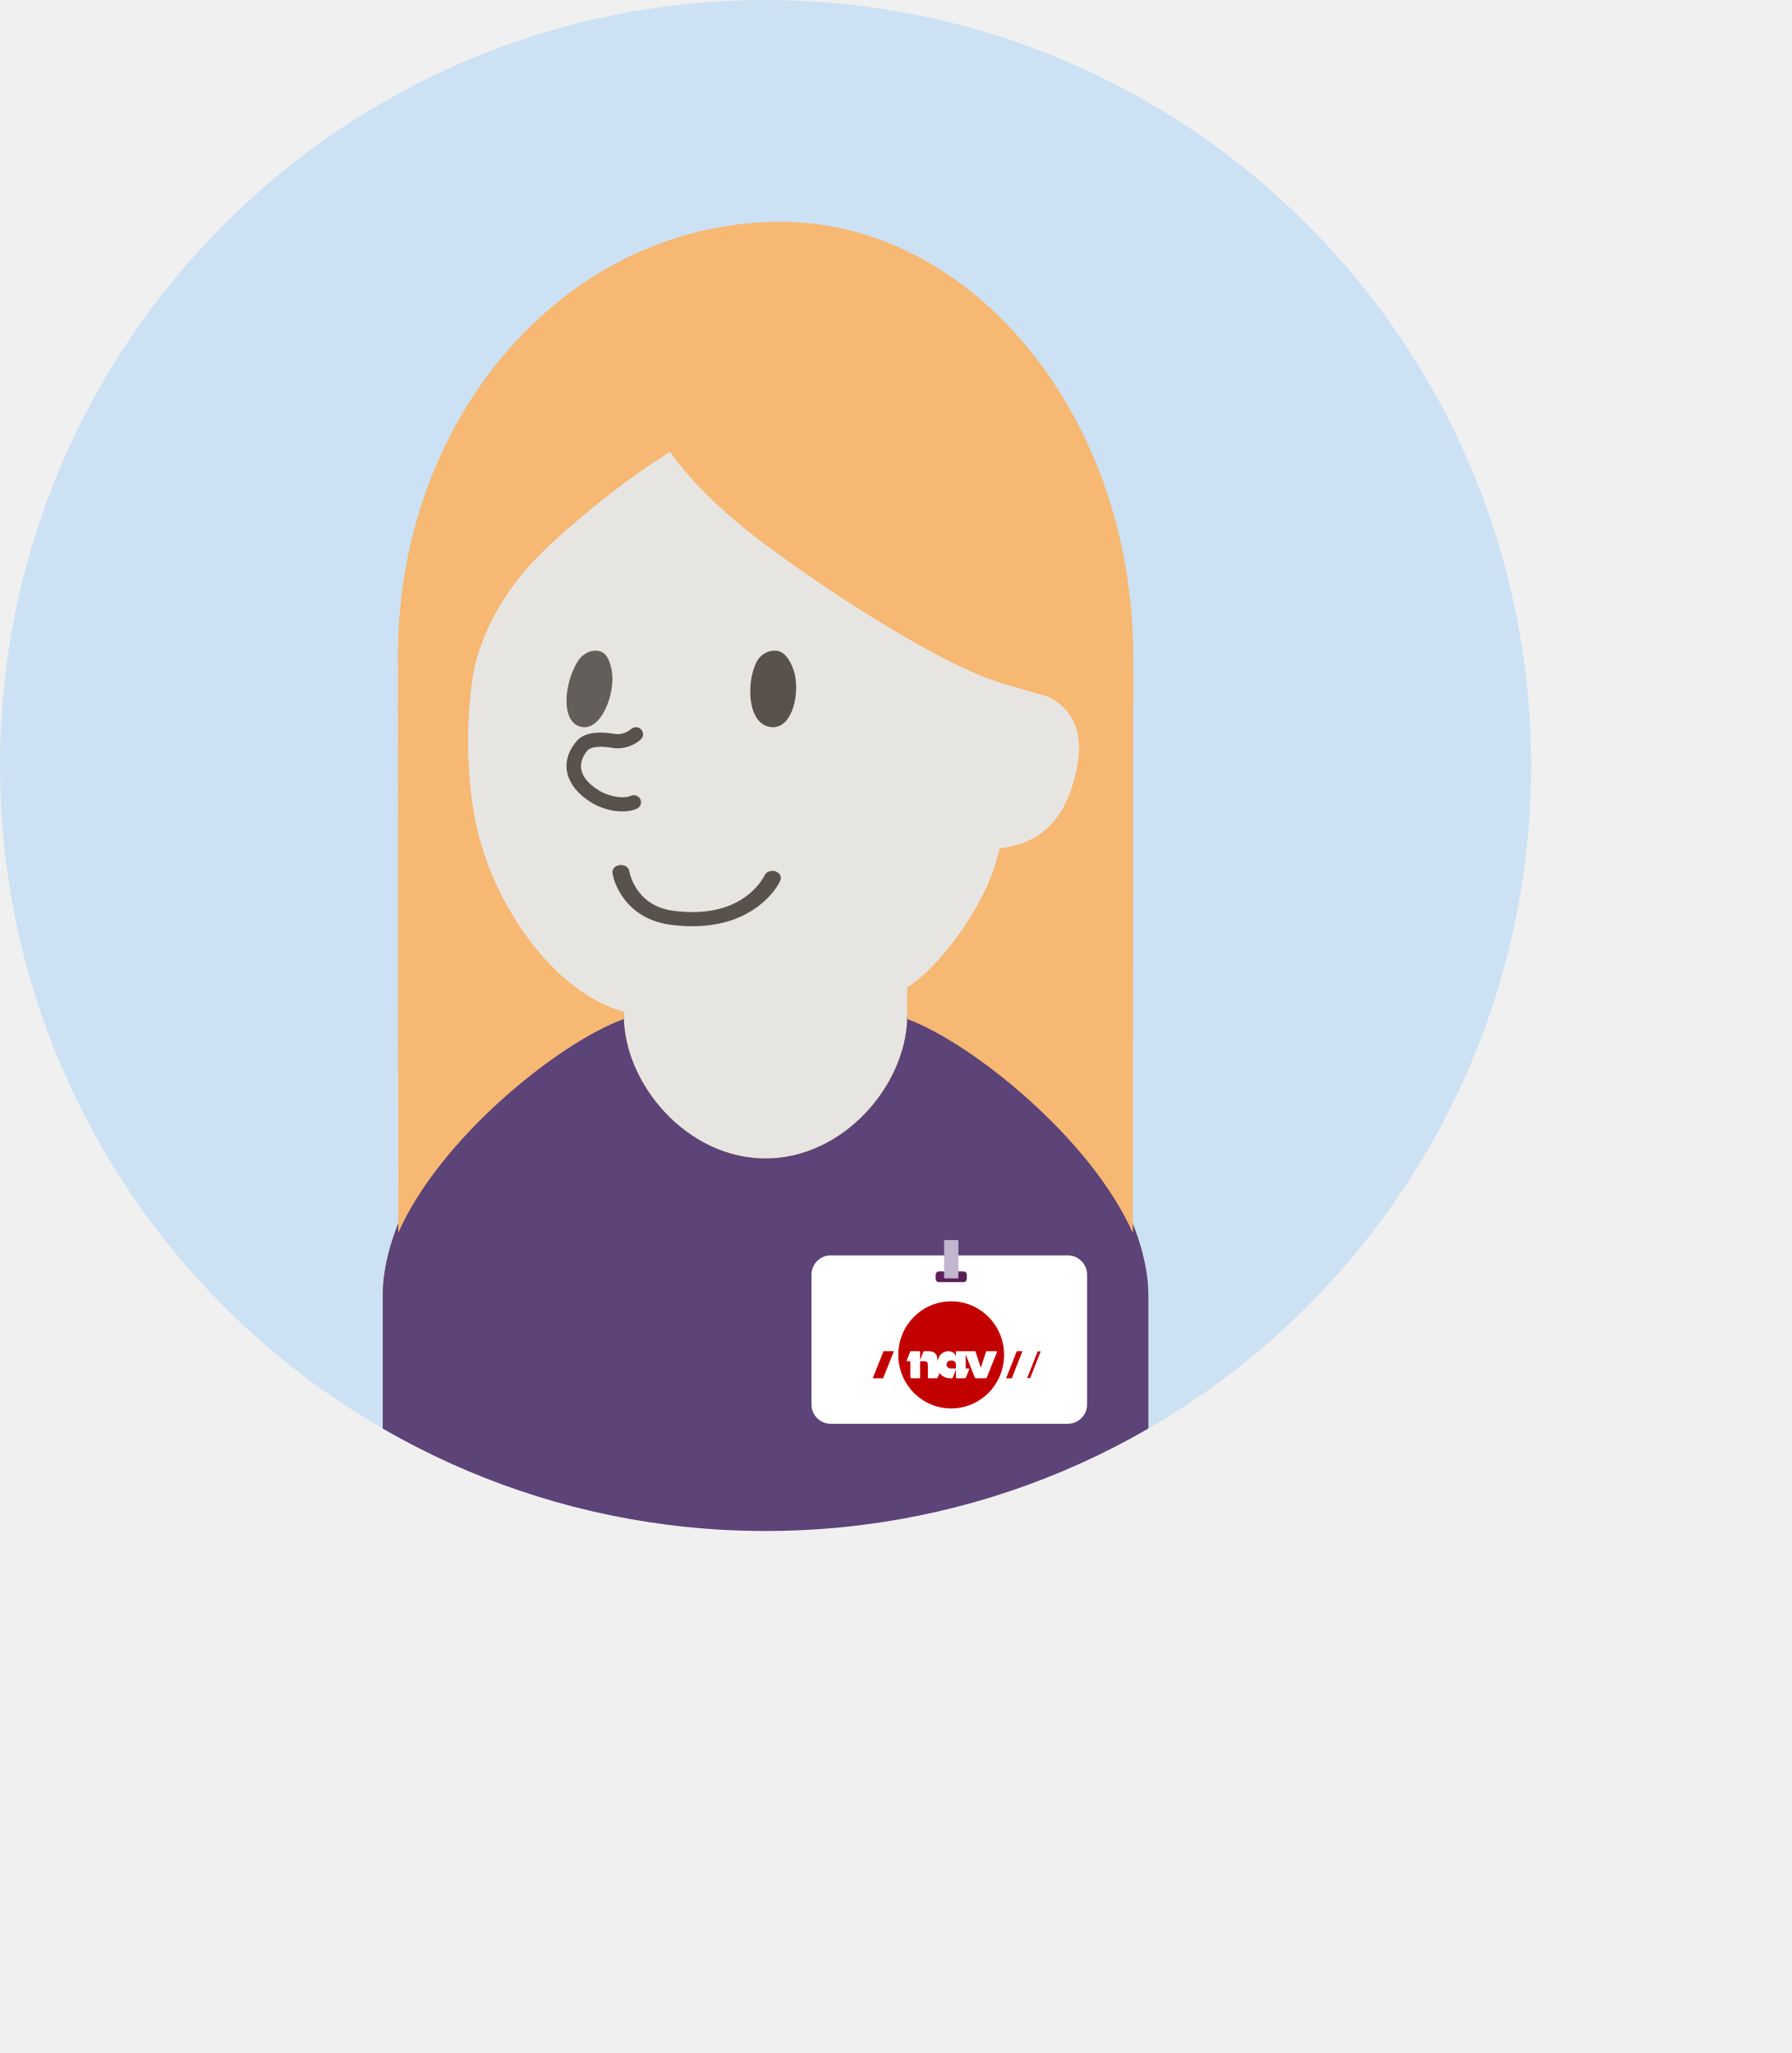
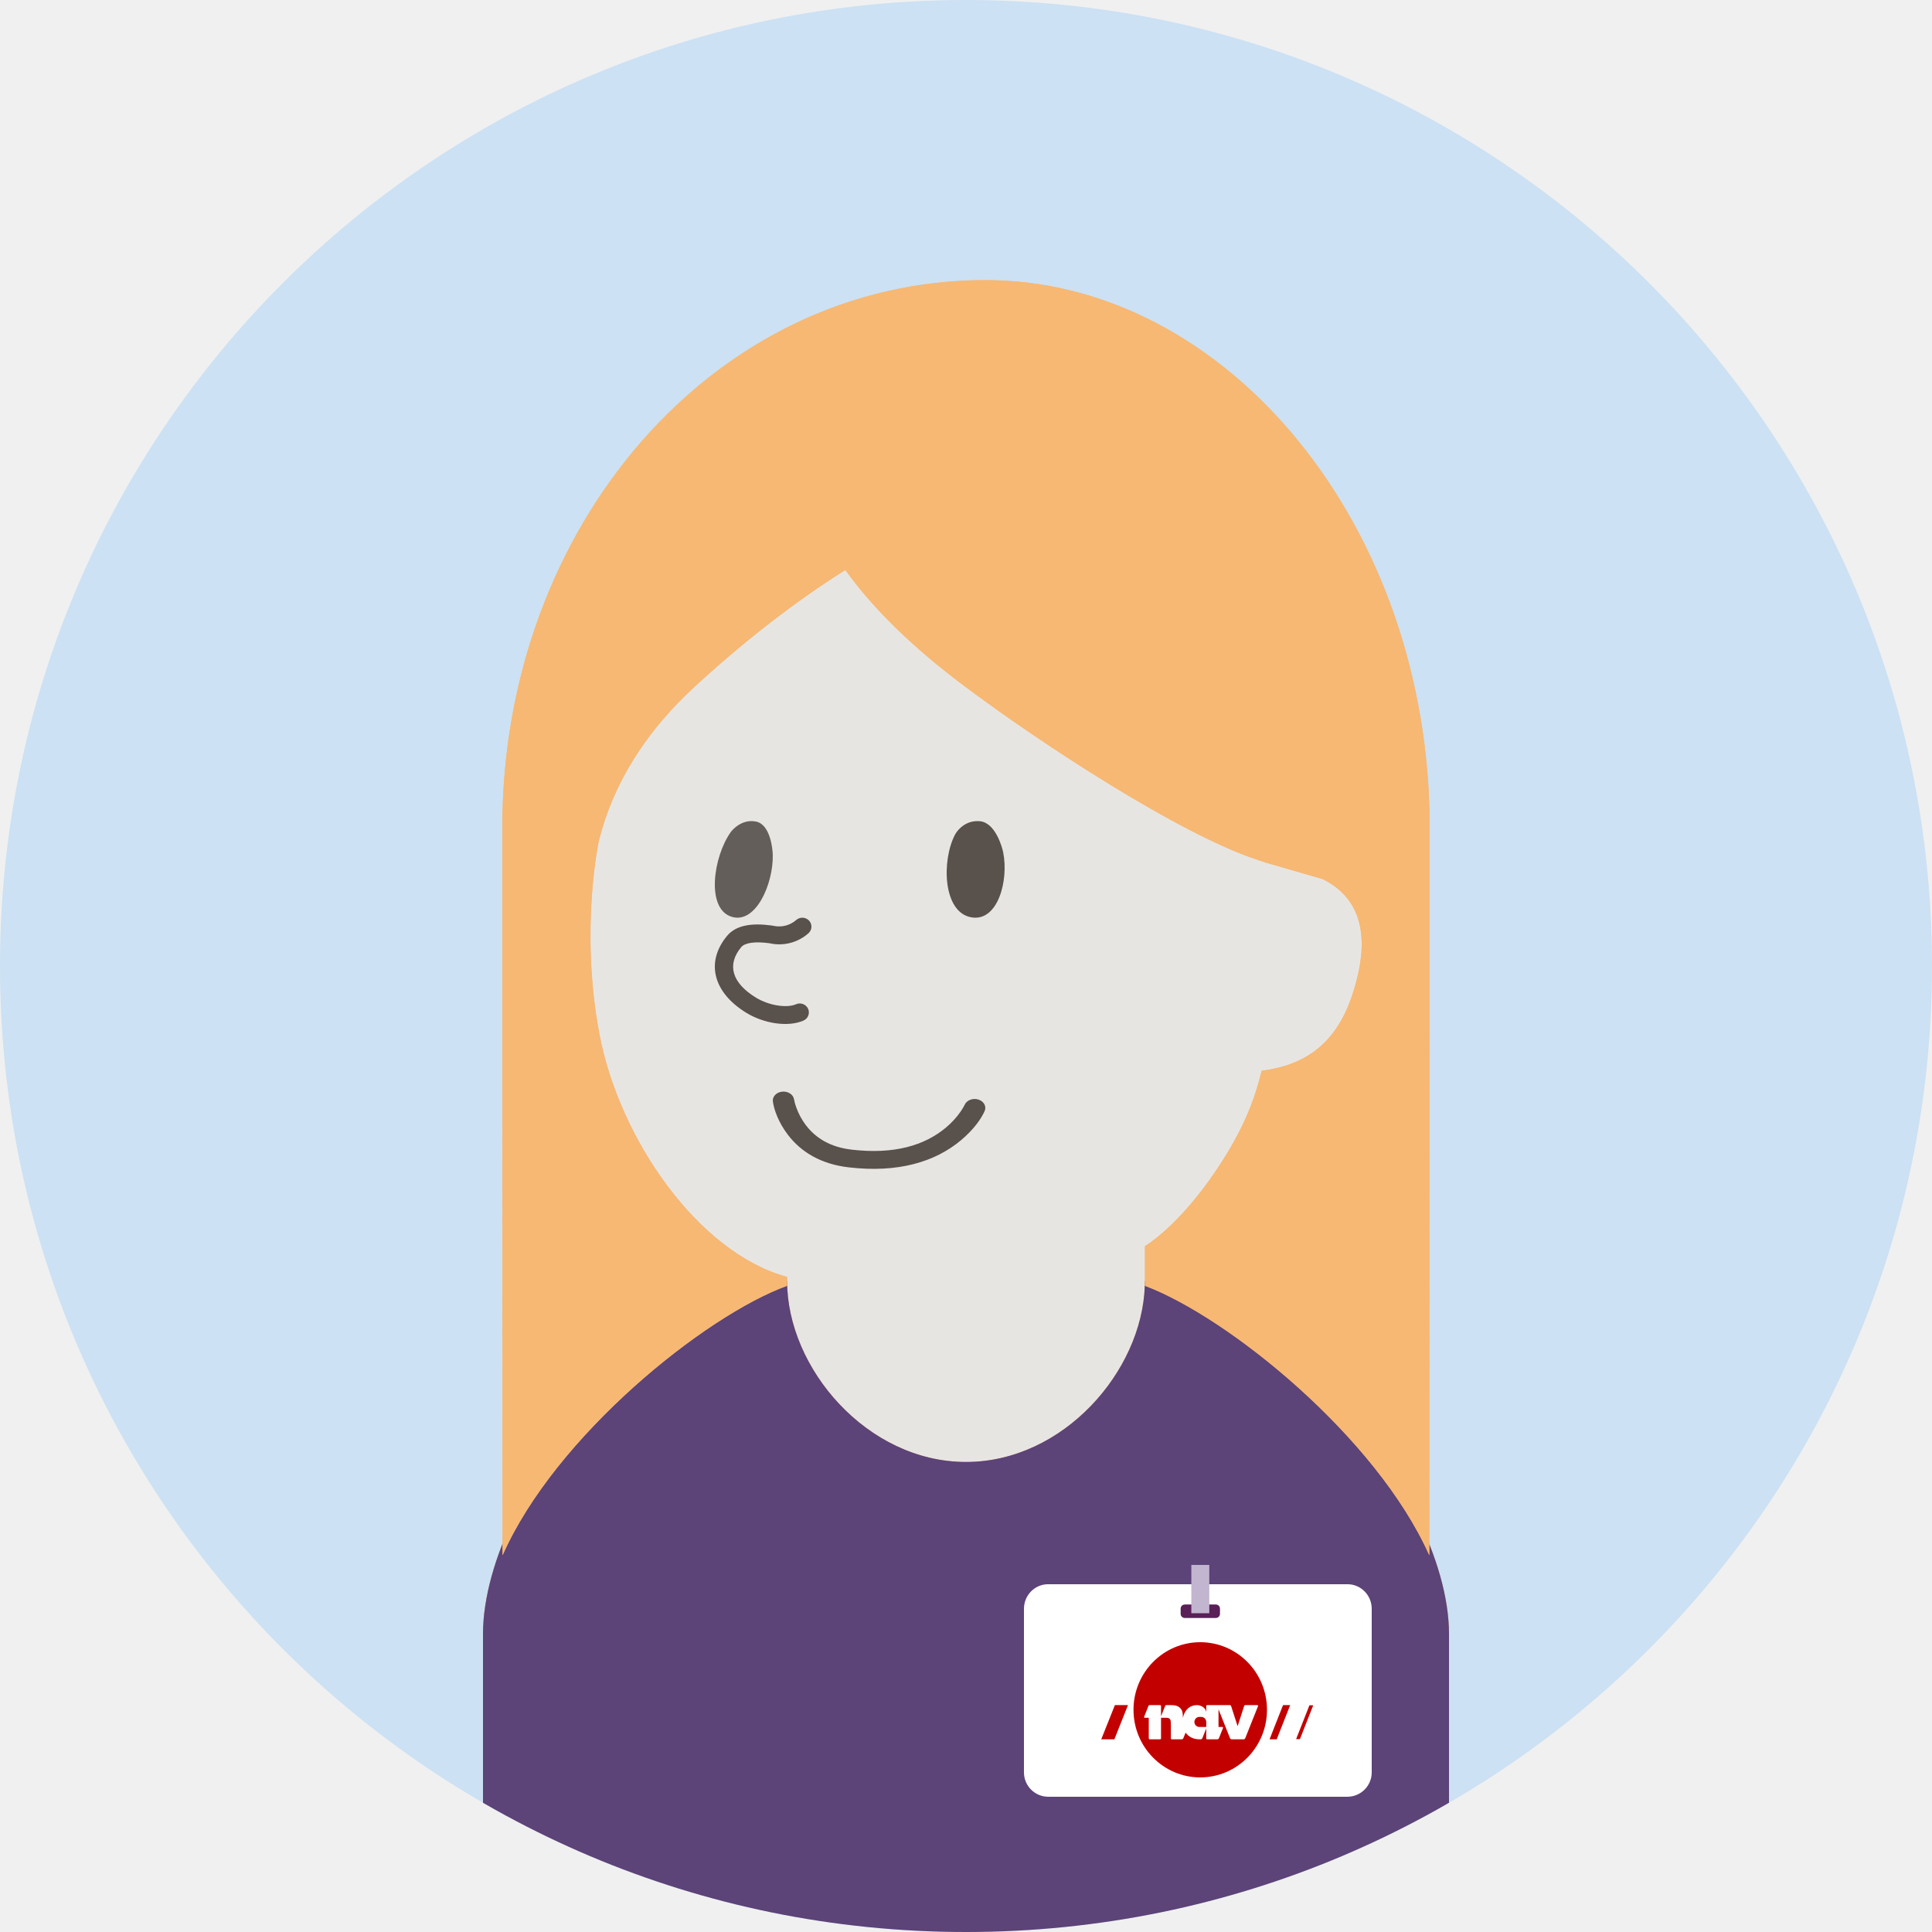
- <svg xmlns="http://www.w3.org/2000/svg" xmlns:xlink="http://www.w3.org/1999/xlink" width="6.25rem" height="6.25rem" viewBox="0 0 6.25rem 6.25rem">
+ <svg xmlns="http://www.w3.org/2000/svg" xmlns:xlink="http://www.w3.org/1999/xlink" width="100" height="100" viewBox="0 0 100 100">
  <defs>
    <path id="c" d="M25 9.362c5.024 0 9.114-4.68 9.255-9.124L34.26 0c.477 0 5.655 2.088 9.858 6.284C47.39 9.55 50 14.464 50 18.277v11.68c0 6.205-4.975 11.234-11.111 11.234H0V18.277c0-3.805 2.555-8.71 5.769-11.974C9.91 2.098 15.356 0 15.74 0c0 4.513 4.145 9.362 9.259 9.362z" />
    <path id="e" d="M25 0c12.484 0 23 12.687 23 28.337L47.98 66c-2.734-6.125-10.407-12.329-14.72-13.949V50S35 49 37 46c1.273-1.909 1.902-3.418 2.303-5.078 2.242-.282 3.852-1.39 4.69-3.922.992-3 .47-5-1.53-6l-2.964-.856-.499-.17C35 28.635 27.902 24 23.902 21c-2.667-2-4.716-4-6.147-6-2.585 1.63-5.17 3.63-7.755 6s-4.252 5.037-5 8c0 0-1 4.555.021 10 1.022 5.445 5.12 11.348 9.72 12.593v.458C10.497 53.591 2.745 59.814.014 66L0 28.337C0 12.687 11 0 25 0z" />
    <path id="g" d="M.916 1.798V.028H.023v1.77h.893z" />
    <circle id="a" cx="50" cy="50" r="50" />
  </defs>
  <g fill="none" fill-rule="evenodd">
    <mask id="b" fill="#fff">
      <use xlink:href="#a" />
    </mask>
    <use fill="#CCE1F3" xlink:href="#a" />
    <g mask="url(#b)">
      <path fill="#E7E5E2" fill-rule="nonzero" d="M49.749 20.5c7.375 0 13.51 3.933 16.416 9.976C68.06 34.421 68 39.266 68 44.5c0 .198-.001.386-.004.566.357.132.692.277 1.004.434 1.256.631 2 2 2 3v.273c-.008.917-.09 1.909-1 3.727-1.365 2.73-3.202 3.596-4.545 3.872-.927 2.766-2.348 5.167-4.455 7.128-.393.365-.795.698-1.21 1l-.42 2-.37 5-2.104 17H43.65L41 71.5l-.482-5-.033-.19C35.074 64.197 30 58.515 30 47.617 30 33.532 37.558 20.5 49.749 20.5z" />
      <path fill="#59514B" fill-rule="nonzero" d="M49.93 57.186c-.027.06-.094.183-.207.348a4.195 4.195 0 01-.763.83c-1.11.93-2.69 1.397-4.876 1.142-1.085-.126-1.85-.58-2.375-1.271a3.417 3.417 0 01-.499-.928 2.35 2.35 0 01-.11-.402c-.038-.254-.314-.433-.617-.401-.302.032-.517.263-.479.516.067.442.29 1.074.774 1.712.69.909 1.73 1.525 3.154 1.69 2.534.296 4.457-.272 5.809-1.404.666-.558 1.052-1.119 1.225-1.513.105-.24-.042-.506-.328-.594-.286-.088-.603.035-.708.275z" />
      <path fill="#635E59" d="M37.881 47.456c1.245.371 2.145-1.71 2.118-3.196-.004-.282-.118-1.583-.864-1.735-.744-.153-1.24.443-1.315.548-.895 1.26-1.3 3.976.061 4.383" />
      <path fill="#59514B" d="M51.924 44.113c-.056-.277-.408-1.54-1.213-1.608-.806-.068-1.216.572-1.274.684-.708 1.335-.644 4.046.85 4.294 1.366.227 1.931-1.916 1.637-3.37z" />
      <path fill="#59514B" fill-rule="nonzero" d="M41.844 48.306a2.277 2.277 0 01-2.016.516c-.76-.104-1.276-.024-1.464.203-.741.893-.504 1.838.767 2.614.668.408 1.588.551 2.075.34a.475.475 0 01.622.236.46.46 0 01-.24.61c-.805.35-2.043.156-2.955-.4-1.728-1.056-2.123-2.632-1-3.984.46-.555 1.266-.68 2.326-.535.075.015.102.021.135.026a1.345 1.345 0 001.119-.313.478.478 0 01.666.034.456.456 0 01-.035.653z" />
      <g transform="translate(25 66.309)">
        <mask id="d" fill="#fff">
          <use xlink:href="#c" />
        </mask>
        <use fill="#D8A25D" xlink:href="#c" />
        <g fill="#5C4378" mask="url(#d)">
          <path d="M-33.333 67.787h117v-94h-117z" />
        </g>
      </g>
      <g transform="translate(26 14.5)">
        <mask id="f" fill="#fff">
          <use xlink:href="#e" />
        </mask>
        <use fill="#F6B873" xlink:href="#e" />
        <g fill="#F6B873" mask="url(#f)">
          <path d="M-10-1h68v72h-68z" />
        </g>
      </g>
    </g>
    <g mask="url(#b)">
      <path fill="#FFF" d="M69.748 93H54.25A1.26 1.26 0 0153 91.73v-8.46c0-.702.56-1.271 1.251-1.271h15.497c.691 0 1.252.57 1.252 1.271v8.458a1.26 1.26 0 01-1.252 1.271" />
      <path fill="#C30000" d="M62.124 91.998c-1.907 0-3.454-1.567-3.454-3.499 0-1.932 1.547-3.499 3.454-3.499 1.908 0 3.455 1.567 3.455 3.499 0 1.932-1.547 3.499-3.455 3.499zM57 90.027l.706-1.77h.678l-.705 1.77zm8.712 0l.697-1.77h.37l-.697 1.77z" />
      <g transform="translate(67.06 88.228)">
        <mask id="h" fill="#fff">
          <use xlink:href="#g" />
        </mask>
        <path fill="#C30000" d="M.023 1.798L.72.028h.196L.22 1.798z" mask="url(#h)" />
      </g>
      <path fill="#FEFEFE" d="M65.07 88.257h-.614s-.042 0-.057.038l-.34 1.053-.34-1.053c-.014-.038-.057-.038-.057-.038h-1.18a.048.048 0 00-.047.047v.358c0-.284-.299-.405-.473-.405-.391 0-.653.26-.734.657-.005-.263-.026-.357-.096-.454a.452.452 0 00-.13-.12c-.104-.061-.197-.083-.398-.083h-.236s-.043 0-.058.038l-.215.539v-.53a.048.048 0 00-.046-.047h-.546s-.043 0-.058.038l-.223.56s-.022.056.028.056h.21v1.068c0 .027.021.048.047.048h.542a.047.047 0 00.046-.048v-1.068h.211c.121 0 .147.004.194.026a.13.13 0 01.068.058c.029.054.036.12.036.312v.672c0 .027.02.048.047.048h.519s.058 0 .081-.059l.115-.288c.153.217.405.347.718.347h.068s.06 0 .082-.059l.2-.502v.513c0 .027.022.048.048.048h.53s.058 0 .081-.059l.213-.537c.008-.044-.047-.044-.047-.044h-.189v-.914l.595 1.495a.092.092 0 00.082.059h.625s.06 0 .082-.059l.66-1.654c.023-.057-.044-.057-.044-.057zm-2.635 1.13h-.356a.258.258 0 01-.257-.26c0-.143.115-.26.257-.26h.1a.26.26 0 01.256.26v.26z" />
      <path fill="#5A1F57" d="M62.931 83.746h-1.606a.214.214 0 01-.215-.214v-.27c0-.117.096-.213.215-.213h1.606c.12 0 .215.096.215.214v.27a.214.214 0 01-.215.213" />
      <path fill="#C2B5CF" d="M61.663 83.5h.93V81h-.93z" />
    </g>
  </g>
</svg>
